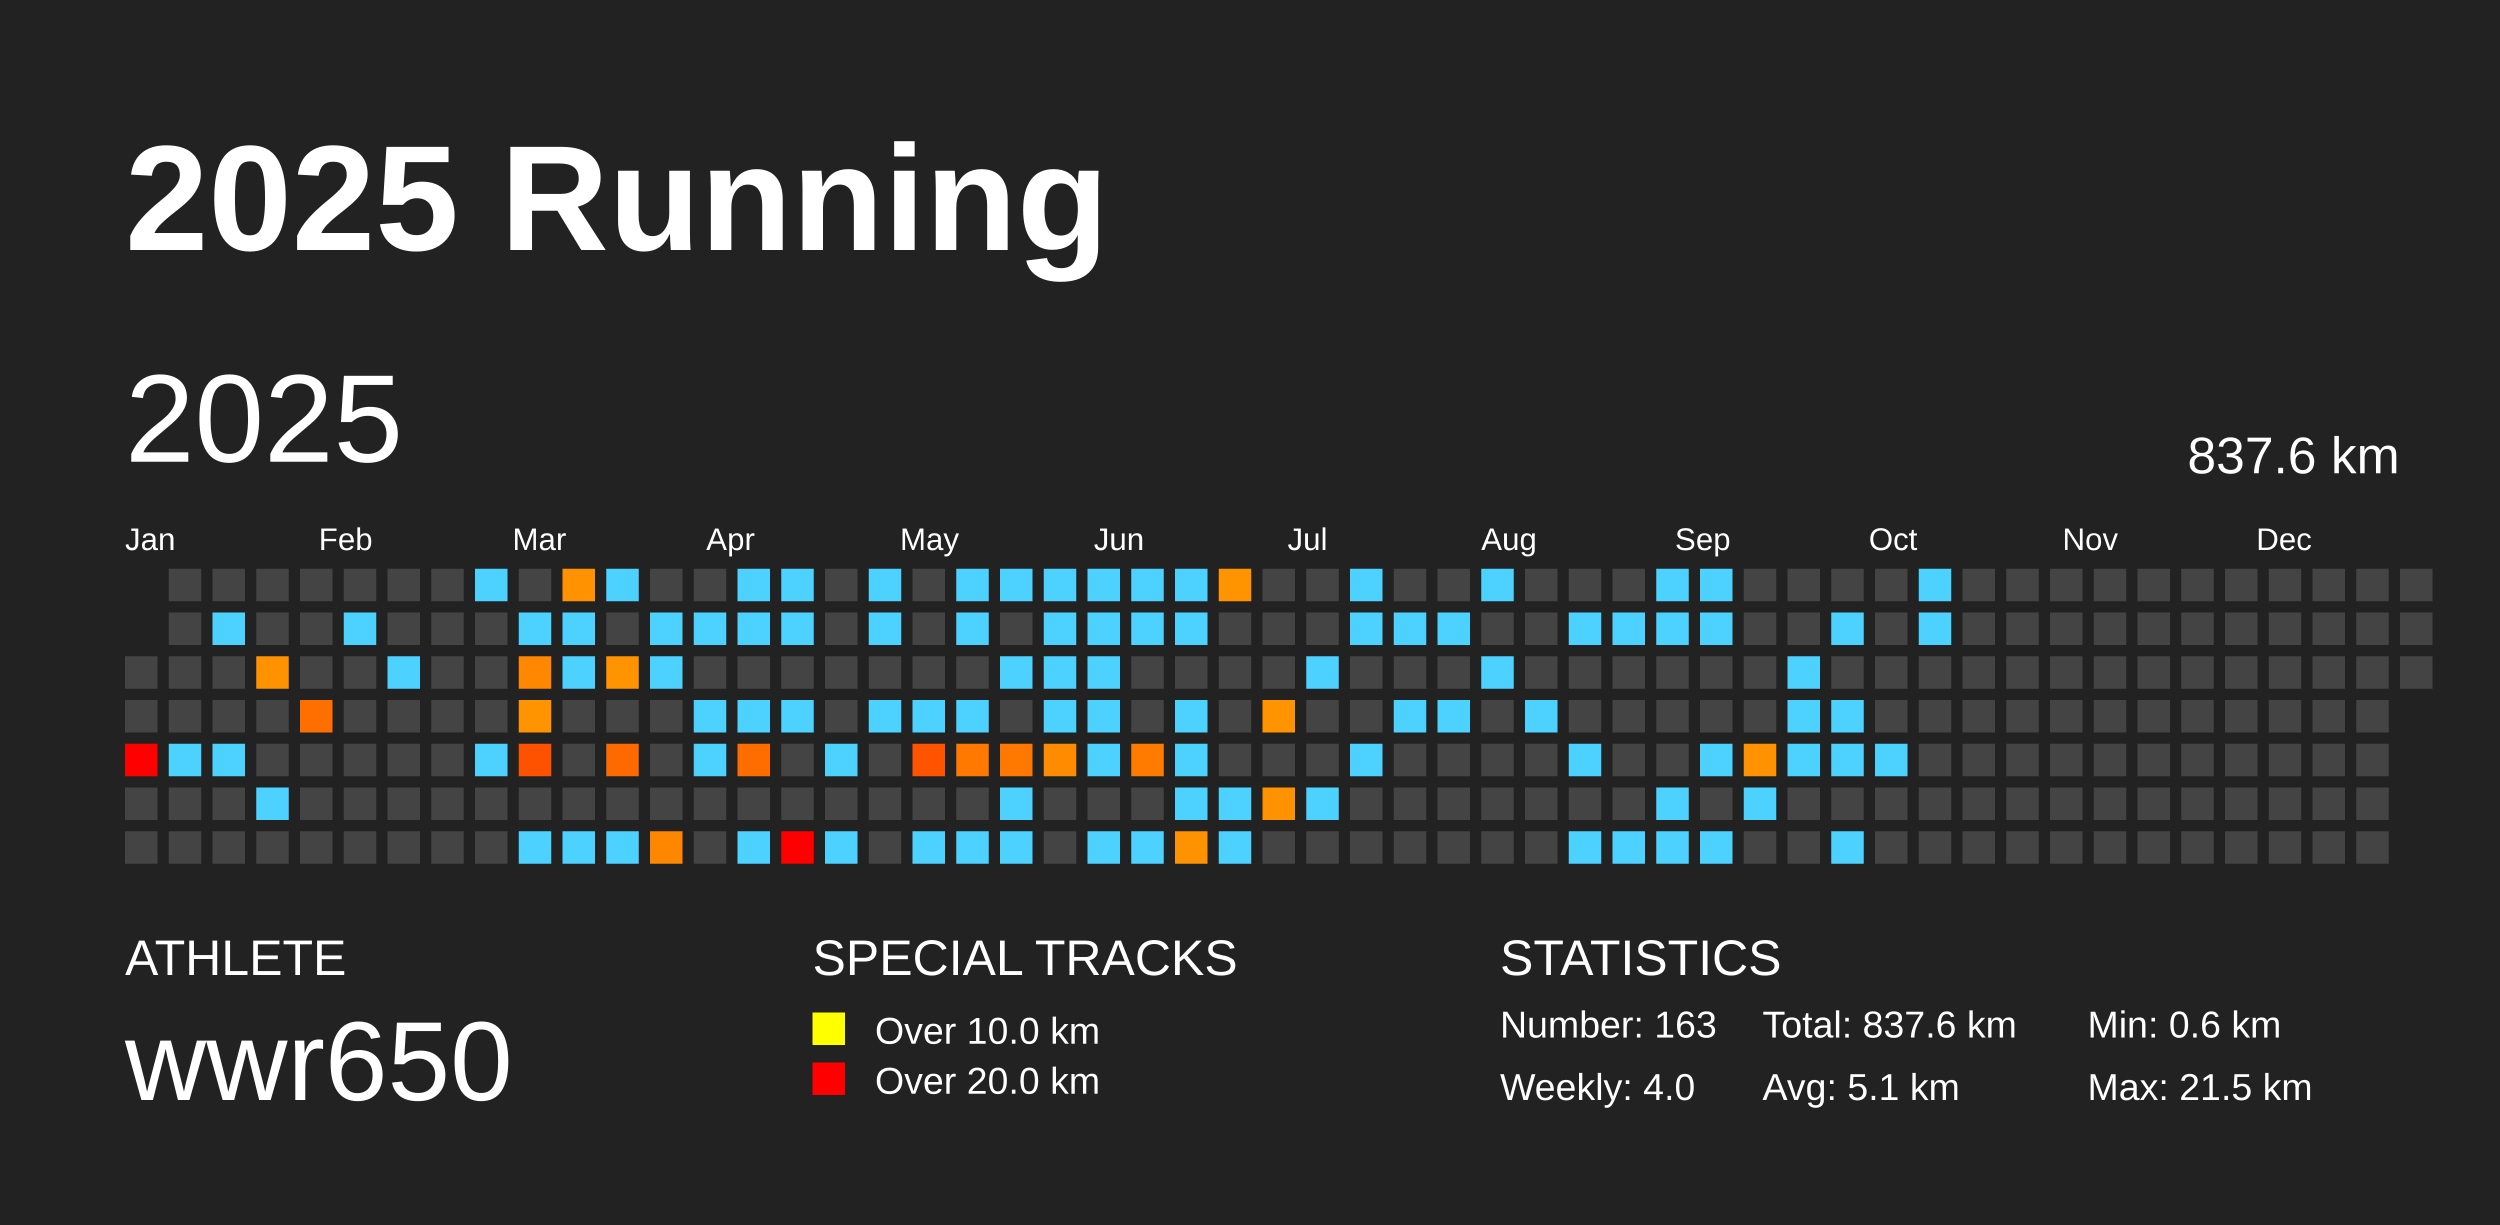
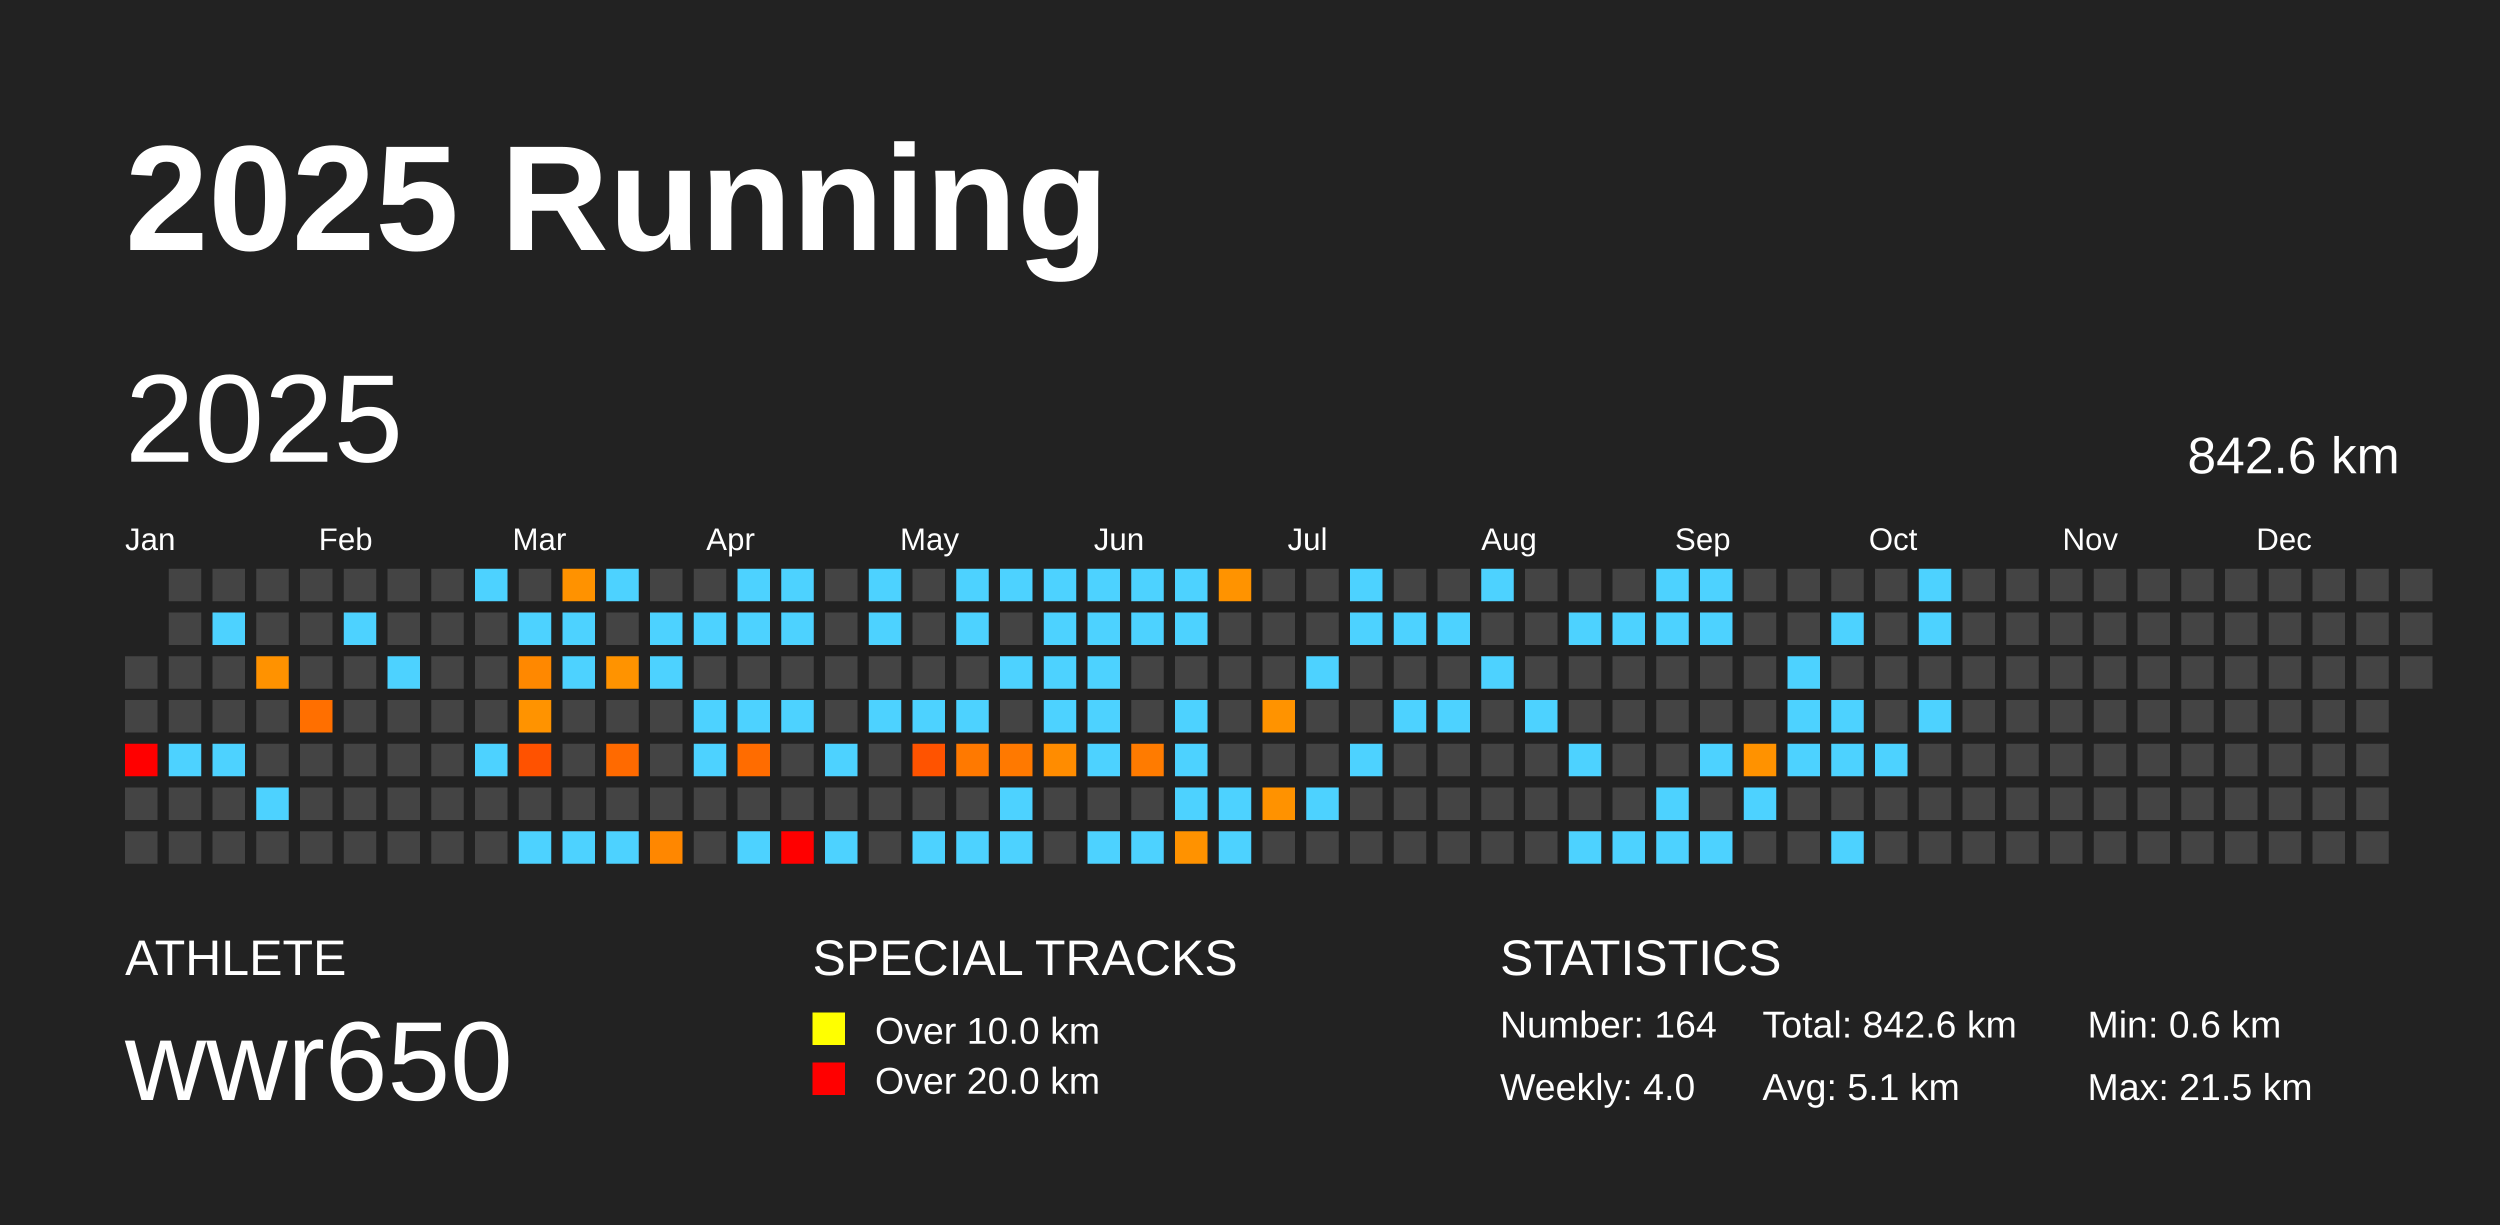
<svg xmlns="http://www.w3.org/2000/svg" baseProfile="full" height="98mm" version="1.1" viewBox="0,0,200,98" width="200mm">
  <defs />
  <rect fill="#222222" height="98" width="200" x="0" y="0" />
  <text fill="#FFFFFF" style="font-size:12px; font-family:Arial; font-weight:bold;" x="10" y="20">2025 Running</text>
  <text fill="#FFFFFF" style="font-size:4px; font-family:Arial" x="10" y="78">ATHLETE</text>
  <text fill="#FFFFFF" style="font-size:9px; font-family:Arial" x="10" y="88">wwr650</text>
  <text fill="#FFFFFF" style="font-size:4px; font-family:Arial" x="65" y="78">SPECIAL TRACKS</text>
  <rect fill="yellow" height="2.6" width="2.6" x="65" y="81" />
  <text fill="#FFFFFF" style="font-size:3px; font-family:Arial" x="70" y="83.5">Over 10.0 km</text>
  <rect fill="red" height="2.6" width="2.6" x="65" y="85" />
  <text fill="#FFFFFF" style="font-size:3px; font-family:Arial" x="70" y="87.5">Over 20.0 km</text>
  <text fill="#FFFFFF" style="font-size:4px; font-family:Arial" x="120" y="78">STATISTICS</text>
-   <text fill="#FFFFFF" style="font-size:3px; font-family:Arial" x="120" y="83">Number: 163</text>
+   <text fill="#FFFFFF" style="font-size:3px; font-family:Arial" x="120" y="83">Number: 164</text>
  <text fill="#FFFFFF" style="font-size:3px; font-family:Arial" x="120" y="88">Weekly: 4.0</text>
-   <text fill="#FFFFFF" style="font-size:3px; font-family:Arial" x="141" y="83">Total: 837.6 km</text>
+   <text fill="#FFFFFF" style="font-size:3px; font-family:Arial" x="141" y="83">Total: 842.6 km</text>
  <text fill="#FFFFFF" style="font-size:3px; font-family:Arial" x="141" y="88">Avg: 5.1 km</text>
  <text fill="#FFFFFF" style="font-size:3px; font-family:Arial" x="167" y="83">Min: 0.6 km</text>
  <text fill="#FFFFFF" style="font-size:3px; font-family:Arial" x="167" y="88">Max: 21.5 km</text>
  <text dominant-baseline="hanging" fill="#FFFFFF" style="font-size:10.0px; font-family:Arial;" x="10" y="30">2025</text>
-   <text dominant-baseline="hanging" fill="#FFFFFF" style="font-size:4.125px; font-family:Arial;" x="175" y="35">837.6 km</text>
+   <text dominant-baseline="hanging" fill="#FFFFFF" style="font-size:4.125px; font-family:Arial;" x="175" y="35">842.6 km</text>
  <text fill="#FFFFFF" style="font-size:2.5px; font-family:Arial" x="10.0" y="44">Jan</text>
  <text fill="#FFFFFF" style="font-size:2.5px; font-family:Arial" x="25.5" y="44">Feb</text>
  <text fill="#FFFFFF" style="font-size:2.5px; font-family:Arial" x="41.0" y="44">Mar</text>
  <text fill="#FFFFFF" style="font-size:2.5px; font-family:Arial" x="56.5" y="44">Apr</text>
  <text fill="#FFFFFF" style="font-size:2.5px; font-family:Arial" x="72.0" y="44">May</text>
  <text fill="#FFFFFF" style="font-size:2.5px; font-family:Arial" x="87.5" y="44">Jun</text>
  <text fill="#FFFFFF" style="font-size:2.5px; font-family:Arial" x="103.0" y="44">Jul</text>
  <text fill="#FFFFFF" style="font-size:2.5px; font-family:Arial" x="118.5" y="44">Aug</text>
  <text fill="#FFFFFF" style="font-size:2.5px; font-family:Arial" x="134.0" y="44">Sep</text>
  <text fill="#FFFFFF" style="font-size:2.5px; font-family:Arial" x="149.5" y="44">Oct</text>
  <text fill="#FFFFFF" style="font-size:2.5px; font-family:Arial" x="165.0" y="44">Nov</text>
  <text fill="#FFFFFF" style="font-size:2.5px; font-family:Arial" x="180.5" y="44">Dec</text>
  <rect fill="#444444" height="2.6" width="2.6" x="10.0" y="52.5" />
  <rect fill="#444444" height="2.6" width="2.6" x="10.0" y="56.0" />
  <rect fill="red" height="2.6" width="2.6" x="10.0" y="59.5" />
  <rect fill="#444444" height="2.6" width="2.6" x="10.0" y="63.0" />
  <rect fill="#444444" height="2.6" width="2.6" x="10.0" y="66.5" />
  <rect fill="#444444" height="2.6" width="2.6" x="13.5" y="45.5" />
  <rect fill="#444444" height="2.6" width="2.6" x="13.5" y="49.0" />
  <rect fill="#444444" height="2.6" width="2.6" x="13.5" y="52.5" />
  <rect fill="#444444" height="2.6" width="2.6" x="13.5" y="56.0" />
  <rect fill="#4dd2ff" height="2.6" width="2.6" x="13.5" y="59.5" />
  <rect fill="#444444" height="2.6" width="2.6" x="13.5" y="63.0" />
  <rect fill="#444444" height="2.6" width="2.6" x="13.5" y="66.5" />
  <rect fill="#444444" height="2.6" width="2.6" x="17.0" y="45.5" />
  <rect fill="#4dd2ff" height="2.6" width="2.6" x="17.0" y="49.0" />
  <rect fill="#444444" height="2.6" width="2.6" x="17.0" y="52.5" />
  <rect fill="#444444" height="2.6" width="2.6" x="17.0" y="56.0" />
  <rect fill="#4dd2ff" height="2.6" width="2.6" x="17.0" y="59.5" />
  <rect fill="#444444" height="2.6" width="2.6" x="17.0" y="63.0" />
  <rect fill="#444444" height="2.6" width="2.6" x="17.0" y="66.5" />
  <rect fill="#444444" height="2.6" width="2.6" x="20.5" y="45.5" />
  <rect fill="#444444" height="2.6" width="2.6" x="20.5" y="49.0" />
  <rect fill="#ff9200" height="2.6" width="2.6" x="20.5" y="52.5" />
  <rect fill="#444444" height="2.6" width="2.6" x="20.5" y="56.0" />
  <rect fill="#444444" height="2.6" width="2.6" x="20.5" y="59.5" />
  <rect fill="#4dd2ff" height="2.6" width="2.6" x="20.5" y="63.0" />
  <rect fill="#444444" height="2.6" width="2.6" x="20.5" y="66.5" />
  <rect fill="#444444" height="2.6" width="2.6" x="24.0" y="45.5" />
  <rect fill="#444444" height="2.6" width="2.6" x="24.0" y="49.0" />
  <rect fill="#444444" height="2.6" width="2.6" x="24.0" y="52.5" />
  <rect fill="#ff6f00" height="2.6" width="2.6" x="24.0" y="56.0" />
  <rect fill="#444444" height="2.6" width="2.6" x="24.0" y="59.5" />
  <rect fill="#444444" height="2.6" width="2.6" x="24.0" y="63.0" />
  <rect fill="#444444" height="2.6" width="2.6" x="24.0" y="66.5" />
  <rect fill="#444444" height="2.6" width="2.6" x="27.5" y="45.5" />
  <rect fill="#4dd2ff" height="2.6" width="2.6" x="27.5" y="49.0" />
  <rect fill="#444444" height="2.6" width="2.6" x="27.5" y="52.5" />
  <rect fill="#444444" height="2.6" width="2.6" x="27.5" y="56.0" />
  <rect fill="#444444" height="2.6" width="2.6" x="27.5" y="59.5" />
  <rect fill="#444444" height="2.6" width="2.6" x="27.5" y="63.0" />
  <rect fill="#444444" height="2.6" width="2.6" x="27.5" y="66.5" />
  <rect fill="#444444" height="2.6" width="2.6" x="31.0" y="45.5" />
  <rect fill="#444444" height="2.6" width="2.6" x="31.0" y="49.0" />
  <rect fill="#4dd2ff" height="2.6" width="2.6" x="31.0" y="52.5" />
  <rect fill="#444444" height="2.6" width="2.6" x="31.0" y="56.0" />
  <rect fill="#444444" height="2.6" width="2.6" x="31.0" y="59.5" />
  <rect fill="#444444" height="2.6" width="2.6" x="31.0" y="63.0" />
  <rect fill="#444444" height="2.6" width="2.6" x="31.0" y="66.5" />
  <rect fill="#444444" height="2.6" width="2.6" x="34.5" y="45.5" />
  <rect fill="#444444" height="2.6" width="2.6" x="34.5" y="49.0" />
  <rect fill="#444444" height="2.6" width="2.6" x="34.5" y="52.5" />
  <rect fill="#444444" height="2.6" width="2.6" x="34.5" y="56.0" />
  <rect fill="#444444" height="2.6" width="2.6" x="34.5" y="59.5" />
  <rect fill="#444444" height="2.6" width="2.6" x="34.5" y="63.0" />
  <rect fill="#444444" height="2.6" width="2.6" x="34.5" y="66.5" />
  <rect fill="#4dd2ff" height="2.6" width="2.6" x="38.0" y="45.5" />
  <rect fill="#444444" height="2.6" width="2.6" x="38.0" y="49.0" />
  <rect fill="#444444" height="2.6" width="2.6" x="38.0" y="52.5" />
  <rect fill="#444444" height="2.6" width="2.6" x="38.0" y="56.0" />
  <rect fill="#4dd2ff" height="2.6" width="2.6" x="38.0" y="59.5" />
  <rect fill="#444444" height="2.6" width="2.6" x="38.0" y="63.0" />
  <rect fill="#444444" height="2.6" width="2.6" x="38.0" y="66.5" />
  <rect fill="#444444" height="2.6" width="2.6" x="41.5" y="45.5" />
  <rect fill="#4dd2ff" height="2.6" width="2.6" x="41.5" y="49.0" />
  <rect fill="#ff8800" height="2.6" width="2.6" x="41.5" y="52.5" />
  <rect fill="#ff9300" height="2.6" width="2.6" x="41.5" y="56.0" />
  <rect fill="#ff5200" height="2.6" width="2.6" x="41.5" y="59.5" />
  <rect fill="#444444" height="2.6" width="2.6" x="41.5" y="63.0" />
  <rect fill="#4dd2ff" height="2.6" width="2.6" x="41.5" y="66.5" />
  <rect fill="#ff9200" height="2.6" width="2.6" x="45.0" y="45.5" />
  <rect fill="#4dd2ff" height="2.6" width="2.6" x="45.0" y="49.0" />
  <rect fill="#4dd2ff" height="2.6" width="2.6" x="45.0" y="52.5" />
  <rect fill="#444444" height="2.6" width="2.6" x="45.0" y="56.0" />
  <rect fill="#444444" height="2.6" width="2.6" x="45.0" y="59.5" />
  <rect fill="#444444" height="2.6" width="2.6" x="45.0" y="63.0" />
  <rect fill="#4dd2ff" height="2.6" width="2.6" x="45.0" y="66.5" />
  <rect fill="#4dd2ff" height="2.6" width="2.6" x="48.5" y="45.5" />
  <rect fill="#444444" height="2.6" width="2.6" x="48.5" y="49.0" />
  <rect fill="#ff9300" height="2.6" width="2.6" x="48.5" y="52.5" />
  <rect fill="#444444" height="2.6" width="2.6" x="48.5" y="56.0" />
  <rect fill="#ff6a00" height="2.6" width="2.6" x="48.5" y="59.5" />
  <rect fill="#444444" height="2.6" width="2.6" x="48.5" y="63.0" />
  <rect fill="#4dd2ff" height="2.6" width="2.6" x="48.5" y="66.5" />
  <rect fill="#444444" height="2.6" width="2.6" x="52.0" y="45.5" />
  <rect fill="#4dd2ff" height="2.6" width="2.6" x="52.0" y="49.0" />
  <rect fill="#4dd2ff" height="2.6" width="2.6" x="52.0" y="52.5" />
  <rect fill="#444444" height="2.6" width="2.6" x="52.0" y="56.0" />
  <rect fill="#444444" height="2.6" width="2.6" x="52.0" y="59.5" />
  <rect fill="#444444" height="2.6" width="2.6" x="52.0" y="63.0" />
  <rect fill="#ff8700" height="2.6" width="2.6" x="52.0" y="66.5" />
  <rect fill="#444444" height="2.6" width="2.6" x="55.5" y="45.5" />
  <rect fill="#4dd2ff" height="2.6" width="2.6" x="55.5" y="49.0" />
  <rect fill="#444444" height="2.6" width="2.6" x="55.5" y="52.5" />
  <rect fill="#4dd2ff" height="2.6" width="2.6" x="55.5" y="56.0" />
  <rect fill="#4dd2ff" height="2.6" width="2.6" x="55.5" y="59.5" />
  <rect fill="#444444" height="2.6" width="2.6" x="55.5" y="63.0" />
  <rect fill="#444444" height="2.6" width="2.6" x="55.5" y="66.5" />
  <rect fill="#4dd2ff" height="2.6" width="2.6" x="59.0" y="45.5" />
  <rect fill="#4dd2ff" height="2.6" width="2.6" x="59.0" y="49.0" />
  <rect fill="#444444" height="2.6" width="2.6" x="59.0" y="52.5" />
  <rect fill="#4dd2ff" height="2.6" width="2.6" x="59.0" y="56.0" />
  <rect fill="#ff6c00" height="2.6" width="2.6" x="59.0" y="59.5" />
  <rect fill="#444444" height="2.6" width="2.6" x="59.0" y="63.0" />
  <rect fill="#4dd2ff" height="2.6" width="2.6" x="59.0" y="66.5" />
  <rect fill="#4dd2ff" height="2.6" width="2.6" x="62.5" y="45.5" />
  <rect fill="#4dd2ff" height="2.6" width="2.6" x="62.5" y="49.0" />
  <rect fill="#444444" height="2.6" width="2.6" x="62.5" y="52.5" />
  <rect fill="#4dd2ff" height="2.6" width="2.6" x="62.5" y="56.0" />
  <rect fill="#444444" height="2.6" width="2.6" x="62.5" y="59.5" />
  <rect fill="#444444" height="2.6" width="2.6" x="62.5" y="63.0" />
  <rect fill="red" height="2.6" width="2.6" x="62.5" y="66.5" />
  <rect fill="#444444" height="2.6" width="2.6" x="66.0" y="45.5" />
  <rect fill="#444444" height="2.6" width="2.6" x="66.0" y="49.0" />
  <rect fill="#444444" height="2.6" width="2.6" x="66.0" y="52.5" />
  <rect fill="#444444" height="2.6" width="2.6" x="66.0" y="56.0" />
  <rect fill="#4dd2ff" height="2.6" width="2.6" x="66.0" y="59.5" />
  <rect fill="#444444" height="2.6" width="2.6" x="66.0" y="63.0" />
  <rect fill="#4dd2ff" height="2.6" width="2.6" x="66.0" y="66.5" />
  <rect fill="#4dd2ff" height="2.6" width="2.6" x="69.5" y="45.5" />
  <rect fill="#4dd2ff" height="2.6" width="2.6" x="69.5" y="49.0" />
  <rect fill="#444444" height="2.6" width="2.6" x="69.5" y="52.5" />
  <rect fill="#4dd2ff" height="2.6" width="2.6" x="69.5" y="56.0" />
  <rect fill="#444444" height="2.6" width="2.6" x="69.5" y="59.5" />
  <rect fill="#444444" height="2.6" width="2.6" x="69.5" y="63.0" />
  <rect fill="#444444" height="2.6" width="2.6" x="69.5" y="66.5" />
  <rect fill="#444444" height="2.6" width="2.6" x="73.0" y="45.5" />
  <rect fill="#444444" height="2.6" width="2.6" x="73.0" y="49.0" />
  <rect fill="#444444" height="2.6" width="2.6" x="73.0" y="52.5" />
  <rect fill="#4dd2ff" height="2.6" width="2.6" x="73.0" y="56.0" />
  <rect fill="#ff5300" height="2.6" width="2.6" x="73.0" y="59.5" />
  <rect fill="#444444" height="2.6" width="2.6" x="73.0" y="63.0" />
  <rect fill="#4dd2ff" height="2.6" width="2.6" x="73.0" y="66.5" />
  <rect fill="#4dd2ff" height="2.6" width="2.6" x="76.5" y="45.5" />
  <rect fill="#4dd2ff" height="2.6" width="2.6" x="76.5" y="49.0" />
  <rect fill="#444444" height="2.6" width="2.6" x="76.5" y="52.5" />
  <rect fill="#4dd2ff" height="2.6" width="2.6" x="76.5" y="56.0" />
  <rect fill="#ff7900" height="2.6" width="2.6" x="76.5" y="59.5" />
  <rect fill="#444444" height="2.6" width="2.6" x="76.5" y="63.0" />
  <rect fill="#4dd2ff" height="2.6" width="2.6" x="76.5" y="66.5" />
  <rect fill="#4dd2ff" height="2.6" width="2.6" x="80.0" y="45.5" />
  <rect fill="#444444" height="2.6" width="2.6" x="80.0" y="49.0" />
  <rect fill="#4dd2ff" height="2.6" width="2.6" x="80.0" y="52.5" />
  <rect fill="#444444" height="2.6" width="2.6" x="80.0" y="56.0" />
  <rect fill="#ff7900" height="2.6" width="2.6" x="80.0" y="59.5" />
  <rect fill="#4dd2ff" height="2.6" width="2.6" x="80.0" y="63.0" />
  <rect fill="#4dd2ff" height="2.6" width="2.6" x="80.0" y="66.5" />
  <rect fill="#4dd2ff" height="2.6" width="2.6" x="83.5" y="45.5" />
  <rect fill="#4dd2ff" height="2.6" width="2.6" x="83.5" y="49.0" />
  <rect fill="#4dd2ff" height="2.6" width="2.6" x="83.5" y="52.5" />
  <rect fill="#4dd2ff" height="2.6" width="2.6" x="83.5" y="56.0" />
  <rect fill="#ff8c00" height="2.6" width="2.6" x="83.5" y="59.5" />
  <rect fill="#444444" height="2.6" width="2.6" x="83.5" y="63.0" />
  <rect fill="#444444" height="2.6" width="2.6" x="83.5" y="66.5" />
  <rect fill="#4dd2ff" height="2.6" width="2.6" x="87.0" y="45.5" />
  <rect fill="#4dd2ff" height="2.6" width="2.6" x="87.0" y="49.0" />
  <rect fill="#4dd2ff" height="2.6" width="2.6" x="87.0" y="52.5" />
  <rect fill="#4dd2ff" height="2.6" width="2.6" x="87.0" y="56.0" />
  <rect fill="#4dd2ff" height="2.6" width="2.6" x="87.0" y="59.5" />
  <rect fill="#444444" height="2.6" width="2.6" x="87.0" y="63.0" />
  <rect fill="#4dd2ff" height="2.6" width="2.6" x="87.0" y="66.5" />
  <rect fill="#4dd2ff" height="2.6" width="2.6" x="90.5" y="45.5" />
  <rect fill="#4dd2ff" height="2.6" width="2.6" x="90.5" y="49.0" />
  <rect fill="#444444" height="2.6" width="2.6" x="90.5" y="52.5" />
  <rect fill="#444444" height="2.6" width="2.6" x="90.5" y="56.0" />
  <rect fill="#ff7b00" height="2.6" width="2.6" x="90.5" y="59.5" />
  <rect fill="#444444" height="2.6" width="2.6" x="90.5" y="63.0" />
  <rect fill="#4dd2ff" height="2.6" width="2.6" x="90.5" y="66.5" />
  <rect fill="#4dd2ff" height="2.6" width="2.6" x="94.0" y="45.5" />
  <rect fill="#4dd2ff" height="2.6" width="2.6" x="94.0" y="49.0" />
  <rect fill="#444444" height="2.6" width="2.6" x="94.0" y="52.5" />
  <rect fill="#4dd2ff" height="2.6" width="2.6" x="94.0" y="56.0" />
  <rect fill="#4dd2ff" height="2.6" width="2.6" x="94.0" y="59.5" />
  <rect fill="#4dd2ff" height="2.6" width="2.6" x="94.0" y="63.0" />
  <rect fill="#ff9200" height="2.6" width="2.6" x="94.0" y="66.5" />
  <rect fill="#ff9300" height="2.6" width="2.6" x="97.5" y="45.5" />
  <rect fill="#444444" height="2.6" width="2.6" x="97.5" y="49.0" />
  <rect fill="#444444" height="2.6" width="2.6" x="97.5" y="52.5" />
  <rect fill="#444444" height="2.6" width="2.6" x="97.5" y="56.0" />
  <rect fill="#444444" height="2.6" width="2.6" x="97.5" y="59.5" />
  <rect fill="#4dd2ff" height="2.6" width="2.6" x="97.5" y="63.0" />
  <rect fill="#4dd2ff" height="2.6" width="2.6" x="97.5" y="66.5" />
  <rect fill="#444444" height="2.6" width="2.6" x="101.0" y="45.5" />
  <rect fill="#444444" height="2.6" width="2.6" x="101.0" y="49.0" />
  <rect fill="#444444" height="2.6" width="2.6" x="101.0" y="52.5" />
  <rect fill="#ff9300" height="2.6" width="2.6" x="101.0" y="56.0" />
  <rect fill="#444444" height="2.6" width="2.6" x="101.0" y="59.5" />
  <rect fill="#ff9200" height="2.6" width="2.6" x="101.0" y="63.0" />
  <rect fill="#444444" height="2.6" width="2.6" x="101.0" y="66.5" />
  <rect fill="#444444" height="2.6" width="2.6" x="104.5" y="45.5" />
  <rect fill="#444444" height="2.6" width="2.6" x="104.5" y="49.0" />
  <rect fill="#4dd2ff" height="2.6" width="2.6" x="104.5" y="52.5" />
  <rect fill="#444444" height="2.6" width="2.6" x="104.5" y="56.0" />
  <rect fill="#444444" height="2.6" width="2.6" x="104.5" y="59.5" />
  <rect fill="#4dd2ff" height="2.6" width="2.6" x="104.5" y="63.0" />
  <rect fill="#444444" height="2.6" width="2.6" x="104.5" y="66.5" />
  <rect fill="#4dd2ff" height="2.6" width="2.6" x="108.0" y="45.5" />
  <rect fill="#4dd2ff" height="2.6" width="2.6" x="108.0" y="49.0" />
  <rect fill="#444444" height="2.6" width="2.6" x="108.0" y="52.5" />
  <rect fill="#444444" height="2.6" width="2.6" x="108.0" y="56.0" />
  <rect fill="#4dd2ff" height="2.6" width="2.6" x="108.0" y="59.5" />
  <rect fill="#444444" height="2.6" width="2.6" x="108.0" y="63.0" />
  <rect fill="#444444" height="2.6" width="2.6" x="108.0" y="66.5" />
  <rect fill="#444444" height="2.6" width="2.6" x="111.5" y="45.5" />
  <rect fill="#4dd2ff" height="2.6" width="2.6" x="111.5" y="49.0" />
  <rect fill="#444444" height="2.6" width="2.6" x="111.5" y="52.5" />
  <rect fill="#4dd2ff" height="2.6" width="2.6" x="111.5" y="56.0" />
  <rect fill="#444444" height="2.6" width="2.6" x="111.5" y="59.5" />
  <rect fill="#444444" height="2.6" width="2.6" x="111.5" y="63.0" />
  <rect fill="#444444" height="2.6" width="2.6" x="111.5" y="66.5" />
  <rect fill="#444444" height="2.6" width="2.6" x="115.0" y="45.5" />
  <rect fill="#4dd2ff" height="2.6" width="2.6" x="115.0" y="49.0" />
  <rect fill="#444444" height="2.6" width="2.6" x="115.0" y="52.5" />
  <rect fill="#4dd2ff" height="2.6" width="2.6" x="115.0" y="56.0" />
  <rect fill="#444444" height="2.6" width="2.6" x="115.0" y="59.5" />
  <rect fill="#444444" height="2.6" width="2.6" x="115.0" y="63.0" />
  <rect fill="#444444" height="2.6" width="2.6" x="115.0" y="66.5" />
  <rect fill="#4dd2ff" height="2.6" width="2.6" x="118.5" y="45.5" />
  <rect fill="#444444" height="2.6" width="2.6" x="118.5" y="49.0" />
  <rect fill="#4dd2ff" height="2.6" width="2.6" x="118.5" y="52.5" />
  <rect fill="#444444" height="2.6" width="2.6" x="118.5" y="56.0" />
  <rect fill="#444444" height="2.6" width="2.6" x="118.5" y="59.5" />
  <rect fill="#444444" height="2.6" width="2.6" x="118.5" y="63.0" />
  <rect fill="#444444" height="2.6" width="2.6" x="118.5" y="66.5" />
  <rect fill="#444444" height="2.6" width="2.6" x="122.0" y="45.5" />
  <rect fill="#444444" height="2.6" width="2.6" x="122.0" y="49.0" />
  <rect fill="#444444" height="2.6" width="2.6" x="122.0" y="52.5" />
  <rect fill="#4dd2ff" height="2.6" width="2.6" x="122.0" y="56.0" />
  <rect fill="#444444" height="2.6" width="2.6" x="122.0" y="59.5" />
  <rect fill="#444444" height="2.6" width="2.6" x="122.0" y="63.0" />
  <rect fill="#444444" height="2.6" width="2.6" x="122.0" y="66.5" />
  <rect fill="#444444" height="2.6" width="2.6" x="125.5" y="45.5" />
  <rect fill="#4dd2ff" height="2.6" width="2.6" x="125.5" y="49.0" />
  <rect fill="#444444" height="2.6" width="2.6" x="125.5" y="52.5" />
  <rect fill="#444444" height="2.6" width="2.6" x="125.5" y="56.0" />
  <rect fill="#4dd2ff" height="2.6" width="2.6" x="125.5" y="59.5" />
  <rect fill="#444444" height="2.6" width="2.6" x="125.5" y="63.0" />
  <rect fill="#4dd2ff" height="2.6" width="2.6" x="125.5" y="66.5" />
  <rect fill="#444444" height="2.6" width="2.6" x="129.0" y="45.5" />
  <rect fill="#4dd2ff" height="2.6" width="2.6" x="129.0" y="49.0" />
  <rect fill="#444444" height="2.6" width="2.6" x="129.0" y="52.5" />
  <rect fill="#444444" height="2.6" width="2.6" x="129.0" y="56.0" />
  <rect fill="#444444" height="2.6" width="2.6" x="129.0" y="59.5" />
  <rect fill="#444444" height="2.6" width="2.6" x="129.0" y="63.0" />
  <rect fill="#4dd2ff" height="2.6" width="2.6" x="129.0" y="66.5" />
  <rect fill="#4dd2ff" height="2.6" width="2.6" x="132.5" y="45.5" />
  <rect fill="#4dd2ff" height="2.6" width="2.6" x="132.5" y="49.0" />
  <rect fill="#444444" height="2.6" width="2.6" x="132.5" y="52.5" />
  <rect fill="#444444" height="2.6" width="2.6" x="132.5" y="56.0" />
  <rect fill="#444444" height="2.6" width="2.6" x="132.5" y="59.5" />
  <rect fill="#4dd2ff" height="2.6" width="2.6" x="132.5" y="63.0" />
  <rect fill="#4dd2ff" height="2.6" width="2.6" x="132.5" y="66.5" />
  <rect fill="#4dd2ff" height="2.6" width="2.6" x="136.0" y="45.5" />
  <rect fill="#4dd2ff" height="2.6" width="2.6" x="136.0" y="49.0" />
  <rect fill="#444444" height="2.6" width="2.6" x="136.0" y="52.5" />
  <rect fill="#444444" height="2.6" width="2.6" x="136.0" y="56.0" />
  <rect fill="#4dd2ff" height="2.6" width="2.6" x="136.0" y="59.5" />
  <rect fill="#444444" height="2.6" width="2.6" x="136.0" y="63.0" />
  <rect fill="#4dd2ff" height="2.6" width="2.6" x="136.0" y="66.5" />
  <rect fill="#444444" height="2.6" width="2.6" x="139.5" y="45.5" />
  <rect fill="#444444" height="2.6" width="2.6" x="139.5" y="49.0" />
  <rect fill="#444444" height="2.6" width="2.6" x="139.5" y="52.5" />
  <rect fill="#444444" height="2.6" width="2.6" x="139.5" y="56.0" />
  <rect fill="#ff9200" height="2.6" width="2.6" x="139.5" y="59.5" />
  <rect fill="#4dd2ff" height="2.6" width="2.6" x="139.5" y="63.0" />
  <rect fill="#444444" height="2.6" width="2.6" x="139.5" y="66.5" />
  <rect fill="#444444" height="2.6" width="2.6" x="143.0" y="45.5" />
  <rect fill="#444444" height="2.6" width="2.6" x="143.0" y="49.0" />
  <rect fill="#4dd2ff" height="2.6" width="2.6" x="143.0" y="52.5" />
  <rect fill="#4dd2ff" height="2.6" width="2.6" x="143.0" y="56.0" />
  <rect fill="#4dd2ff" height="2.6" width="2.6" x="143.0" y="59.5" />
  <rect fill="#444444" height="2.6" width="2.6" x="143.0" y="63.0" />
  <rect fill="#444444" height="2.6" width="2.6" x="143.0" y="66.5" />
  <rect fill="#444444" height="2.6" width="2.6" x="146.5" y="45.5" />
  <rect fill="#4dd2ff" height="2.6" width="2.6" x="146.5" y="49.0" />
  <rect fill="#444444" height="2.6" width="2.6" x="146.5" y="52.5" />
  <rect fill="#4dd2ff" height="2.6" width="2.6" x="146.5" y="56.0" />
  <rect fill="#4dd2ff" height="2.6" width="2.6" x="146.5" y="59.5" />
  <rect fill="#444444" height="2.6" width="2.6" x="146.5" y="63.0" />
  <rect fill="#4dd2ff" height="2.6" width="2.6" x="146.5" y="66.5" />
  <rect fill="#444444" height="2.6" width="2.6" x="150.0" y="45.5" />
  <rect fill="#444444" height="2.6" width="2.6" x="150.0" y="49.0" />
  <rect fill="#444444" height="2.6" width="2.6" x="150.0" y="52.5" />
  <rect fill="#444444" height="2.6" width="2.6" x="150.0" y="56.0" />
  <rect fill="#4dd2ff" height="2.6" width="2.6" x="150.0" y="59.5" />
  <rect fill="#444444" height="2.6" width="2.6" x="150.0" y="63.0" />
  <rect fill="#444444" height="2.6" width="2.6" x="150.0" y="66.5" />
  <rect fill="#4dd2ff" height="2.6" width="2.6" x="153.5" y="45.5" />
  <rect fill="#4dd2ff" height="2.6" width="2.6" x="153.5" y="49.0" />
  <rect fill="#444444" height="2.6" width="2.6" x="153.5" y="52.5" />
-   <rect fill="#444444" height="2.6" width="2.6" x="153.5" y="56.0" />
+   <rect fill="#4dd2ff" height="2.6" width="2.6" x="153.5" y="56.0" />
  <rect fill="#444444" height="2.6" width="2.6" x="153.5" y="59.5" />
  <rect fill="#444444" height="2.6" width="2.6" x="153.5" y="63.0" />
  <rect fill="#444444" height="2.6" width="2.6" x="153.5" y="66.5" />
  <rect fill="#444444" height="2.6" width="2.6" x="157.0" y="45.5" />
  <rect fill="#444444" height="2.6" width="2.6" x="157.0" y="49.0" />
  <rect fill="#444444" height="2.6" width="2.6" x="157.0" y="52.5" />
  <rect fill="#444444" height="2.6" width="2.6" x="157.0" y="56.0" />
  <rect fill="#444444" height="2.6" width="2.6" x="157.0" y="59.5" />
  <rect fill="#444444" height="2.6" width="2.6" x="157.0" y="63.0" />
  <rect fill="#444444" height="2.6" width="2.6" x="157.0" y="66.5" />
  <rect fill="#444444" height="2.6" width="2.6" x="160.5" y="45.5" />
  <rect fill="#444444" height="2.6" width="2.6" x="160.5" y="49.0" />
  <rect fill="#444444" height="2.6" width="2.6" x="160.5" y="52.5" />
  <rect fill="#444444" height="2.6" width="2.6" x="160.5" y="56.0" />
  <rect fill="#444444" height="2.6" width="2.6" x="160.5" y="59.5" />
  <rect fill="#444444" height="2.6" width="2.6" x="160.5" y="63.0" />
  <rect fill="#444444" height="2.6" width="2.6" x="160.5" y="66.5" />
  <rect fill="#444444" height="2.6" width="2.6" x="164.0" y="45.5" />
  <rect fill="#444444" height="2.6" width="2.6" x="164.0" y="49.0" />
  <rect fill="#444444" height="2.6" width="2.6" x="164.0" y="52.5" />
  <rect fill="#444444" height="2.6" width="2.6" x="164.0" y="56.0" />
  <rect fill="#444444" height="2.6" width="2.6" x="164.0" y="59.5" />
  <rect fill="#444444" height="2.6" width="2.6" x="164.0" y="63.0" />
  <rect fill="#444444" height="2.6" width="2.6" x="164.0" y="66.5" />
  <rect fill="#444444" height="2.6" width="2.6" x="167.5" y="45.5" />
  <rect fill="#444444" height="2.6" width="2.6" x="167.5" y="49.0" />
  <rect fill="#444444" height="2.6" width="2.6" x="167.5" y="52.5" />
  <rect fill="#444444" height="2.6" width="2.6" x="167.5" y="56.0" />
  <rect fill="#444444" height="2.6" width="2.6" x="167.5" y="59.5" />
  <rect fill="#444444" height="2.6" width="2.6" x="167.5" y="63.0" />
  <rect fill="#444444" height="2.6" width="2.6" x="167.5" y="66.5" />
  <rect fill="#444444" height="2.6" width="2.6" x="171.0" y="45.5" />
  <rect fill="#444444" height="2.6" width="2.6" x="171.0" y="49.0" />
  <rect fill="#444444" height="2.6" width="2.6" x="171.0" y="52.5" />
  <rect fill="#444444" height="2.6" width="2.6" x="171.0" y="56.0" />
  <rect fill="#444444" height="2.6" width="2.6" x="171.0" y="59.5" />
  <rect fill="#444444" height="2.6" width="2.6" x="171.0" y="63.0" />
  <rect fill="#444444" height="2.6" width="2.6" x="171.0" y="66.5" />
  <rect fill="#444444" height="2.6" width="2.6" x="174.5" y="45.5" />
  <rect fill="#444444" height="2.6" width="2.6" x="174.5" y="49.0" />
  <rect fill="#444444" height="2.6" width="2.6" x="174.5" y="52.5" />
  <rect fill="#444444" height="2.6" width="2.6" x="174.5" y="56.0" />
  <rect fill="#444444" height="2.6" width="2.6" x="174.5" y="59.5" />
  <rect fill="#444444" height="2.6" width="2.6" x="174.5" y="63.0" />
  <rect fill="#444444" height="2.6" width="2.6" x="174.5" y="66.5" />
  <rect fill="#444444" height="2.6" width="2.6" x="178.0" y="45.5" />
  <rect fill="#444444" height="2.6" width="2.6" x="178.0" y="49.0" />
  <rect fill="#444444" height="2.6" width="2.6" x="178.0" y="52.5" />
  <rect fill="#444444" height="2.6" width="2.6" x="178.0" y="56.0" />
  <rect fill="#444444" height="2.6" width="2.6" x="178.0" y="59.5" />
  <rect fill="#444444" height="2.6" width="2.6" x="178.0" y="63.0" />
  <rect fill="#444444" height="2.6" width="2.6" x="178.0" y="66.5" />
  <rect fill="#444444" height="2.6" width="2.6" x="181.5" y="45.5" />
  <rect fill="#444444" height="2.6" width="2.6" x="181.5" y="49.0" />
  <rect fill="#444444" height="2.6" width="2.6" x="181.5" y="52.5" />
  <rect fill="#444444" height="2.6" width="2.6" x="181.5" y="56.0" />
  <rect fill="#444444" height="2.6" width="2.6" x="181.5" y="59.5" />
  <rect fill="#444444" height="2.6" width="2.6" x="181.5" y="63.0" />
  <rect fill="#444444" height="2.6" width="2.6" x="181.5" y="66.5" />
  <rect fill="#444444" height="2.6" width="2.6" x="185.0" y="45.5" />
  <rect fill="#444444" height="2.6" width="2.6" x="185.0" y="49.0" />
  <rect fill="#444444" height="2.6" width="2.6" x="185.0" y="52.5" />
  <rect fill="#444444" height="2.6" width="2.6" x="185.0" y="56.0" />
  <rect fill="#444444" height="2.6" width="2.6" x="185.0" y="59.5" />
  <rect fill="#444444" height="2.6" width="2.6" x="185.0" y="63.0" />
  <rect fill="#444444" height="2.6" width="2.6" x="185.0" y="66.5" />
  <rect fill="#444444" height="2.6" width="2.6" x="188.5" y="45.5" />
  <rect fill="#444444" height="2.6" width="2.6" x="188.5" y="49.0" />
  <rect fill="#444444" height="2.6" width="2.6" x="188.5" y="52.5" />
  <rect fill="#444444" height="2.6" width="2.6" x="188.5" y="56.0" />
  <rect fill="#444444" height="2.6" width="2.6" x="188.5" y="59.5" />
  <rect fill="#444444" height="2.6" width="2.6" x="188.5" y="63.0" />
  <rect fill="#444444" height="2.6" width="2.6" x="188.5" y="66.5" />
  <rect fill="#444444" height="2.6" width="2.6" x="192.0" y="45.5" />
  <rect fill="#444444" height="2.6" width="2.6" x="192.0" y="49.0" />
  <rect fill="#444444" height="2.6" width="2.6" x="192.0" y="52.5" />
</svg>
